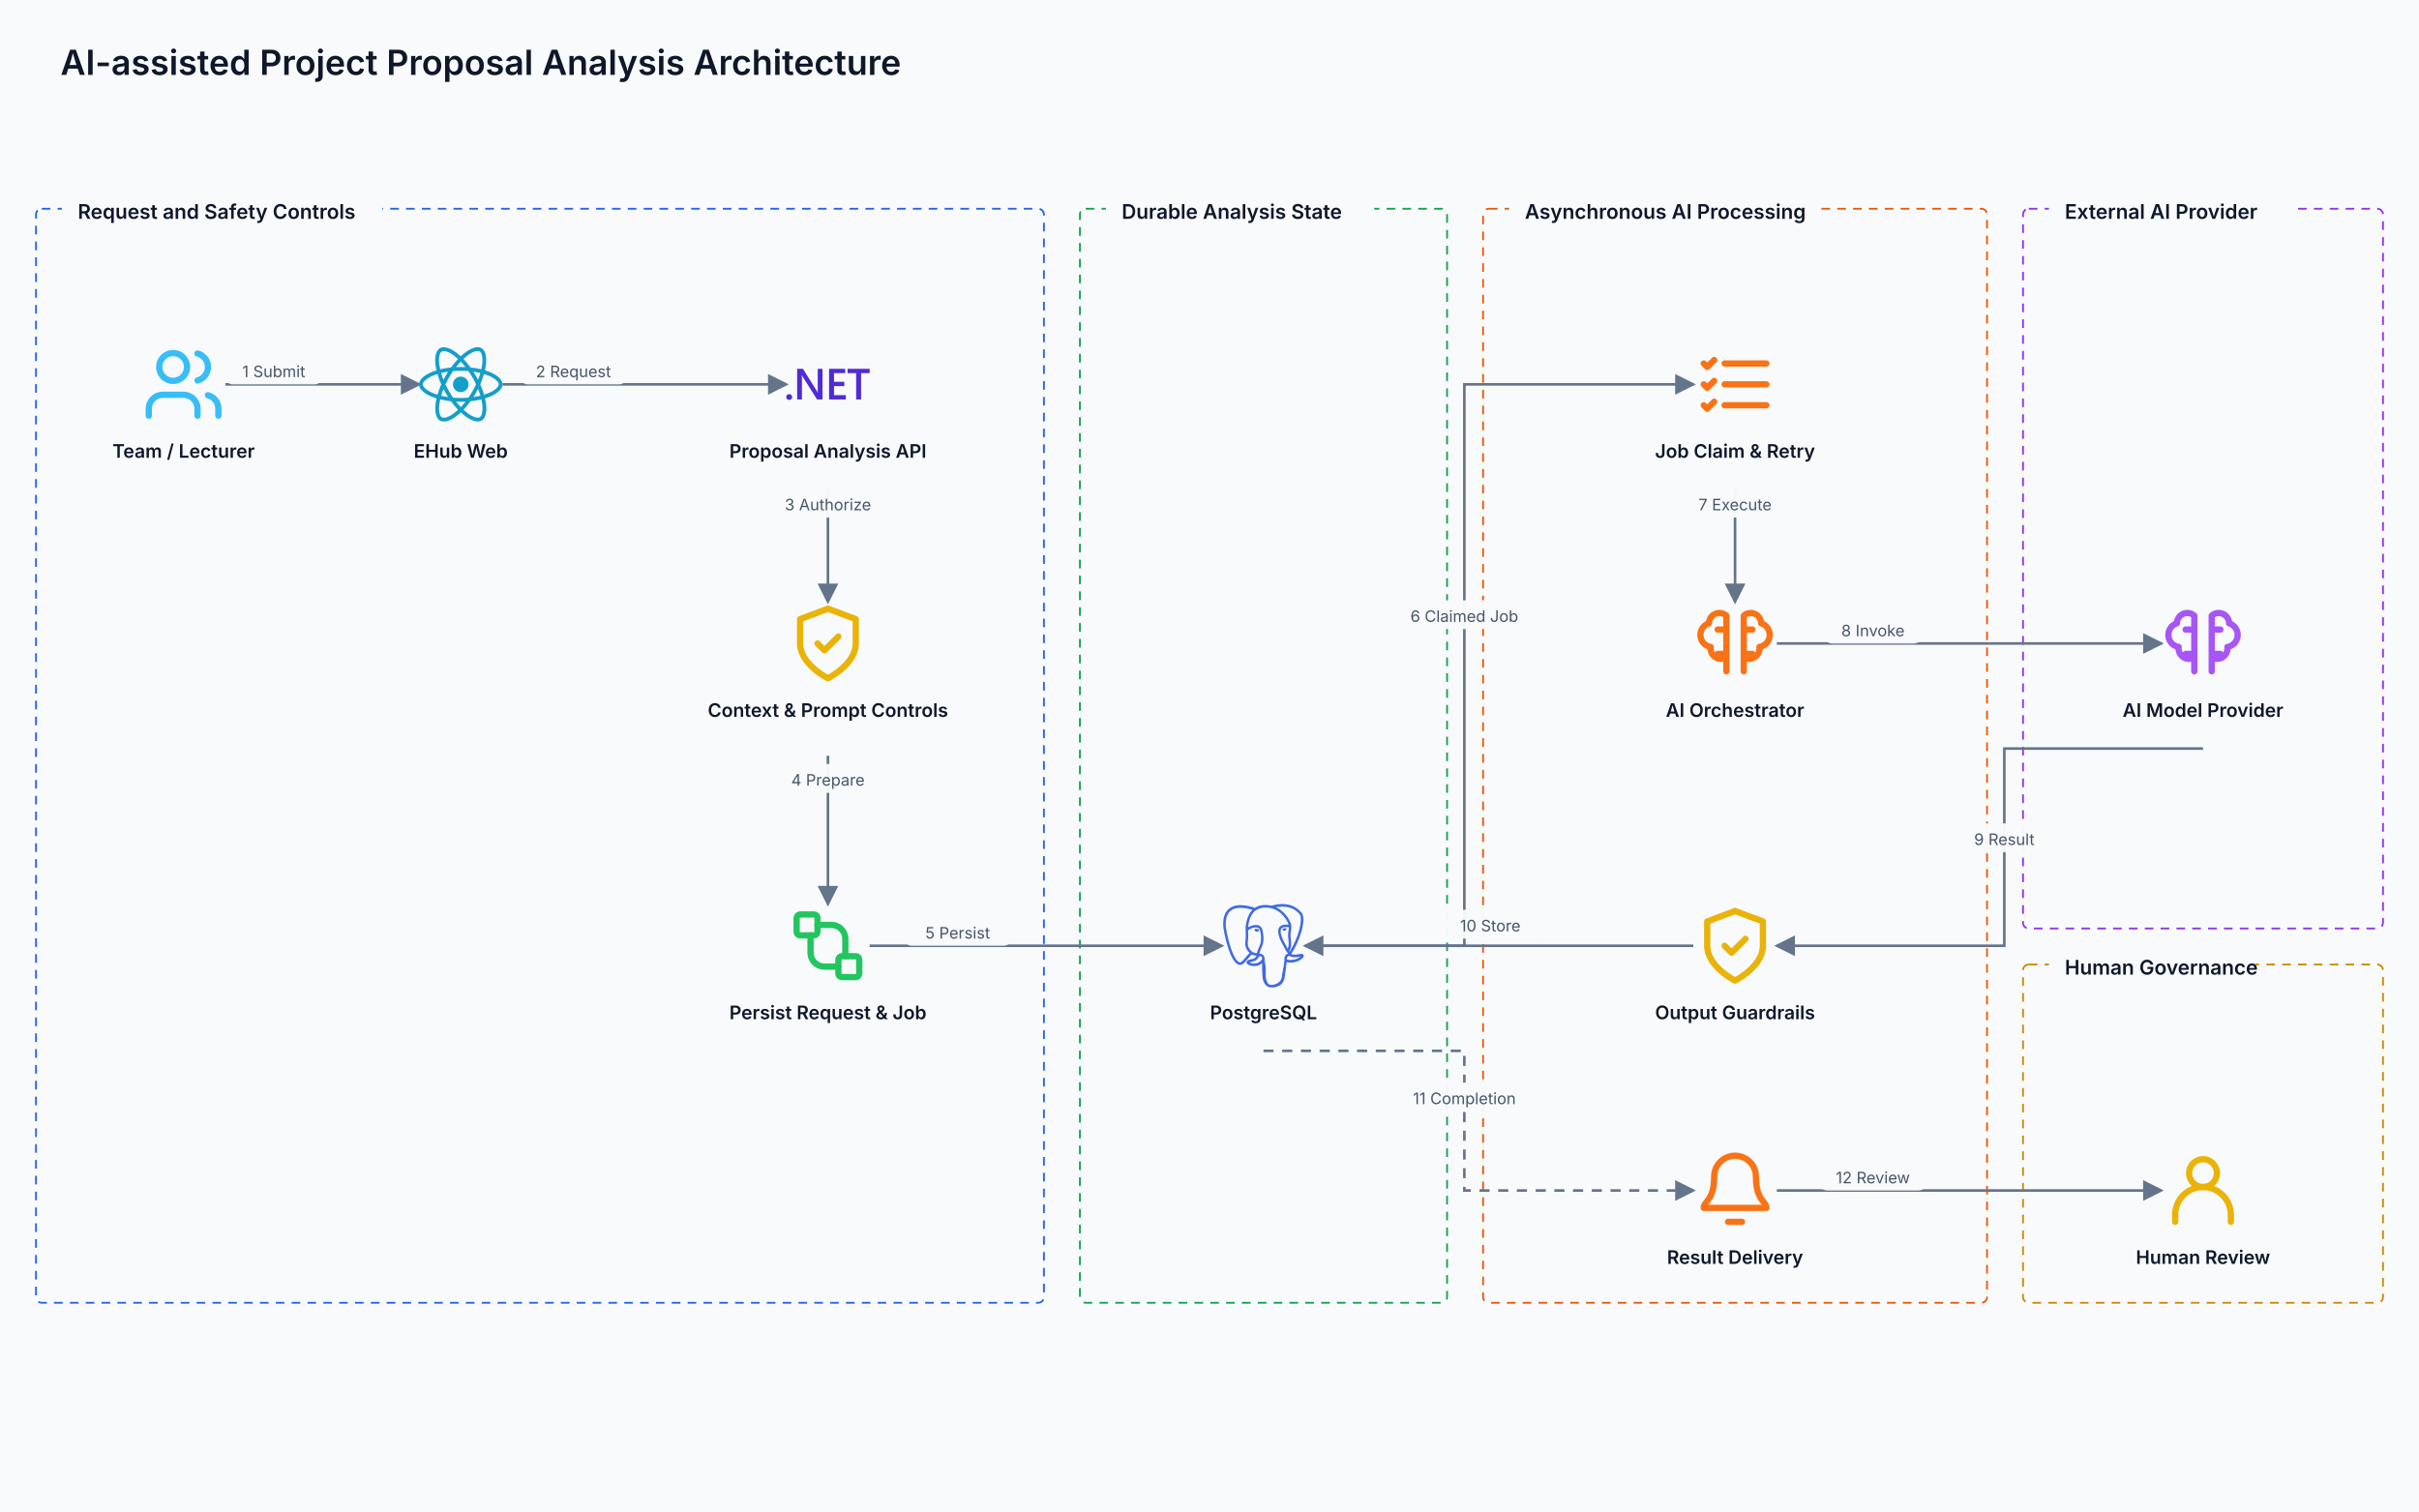
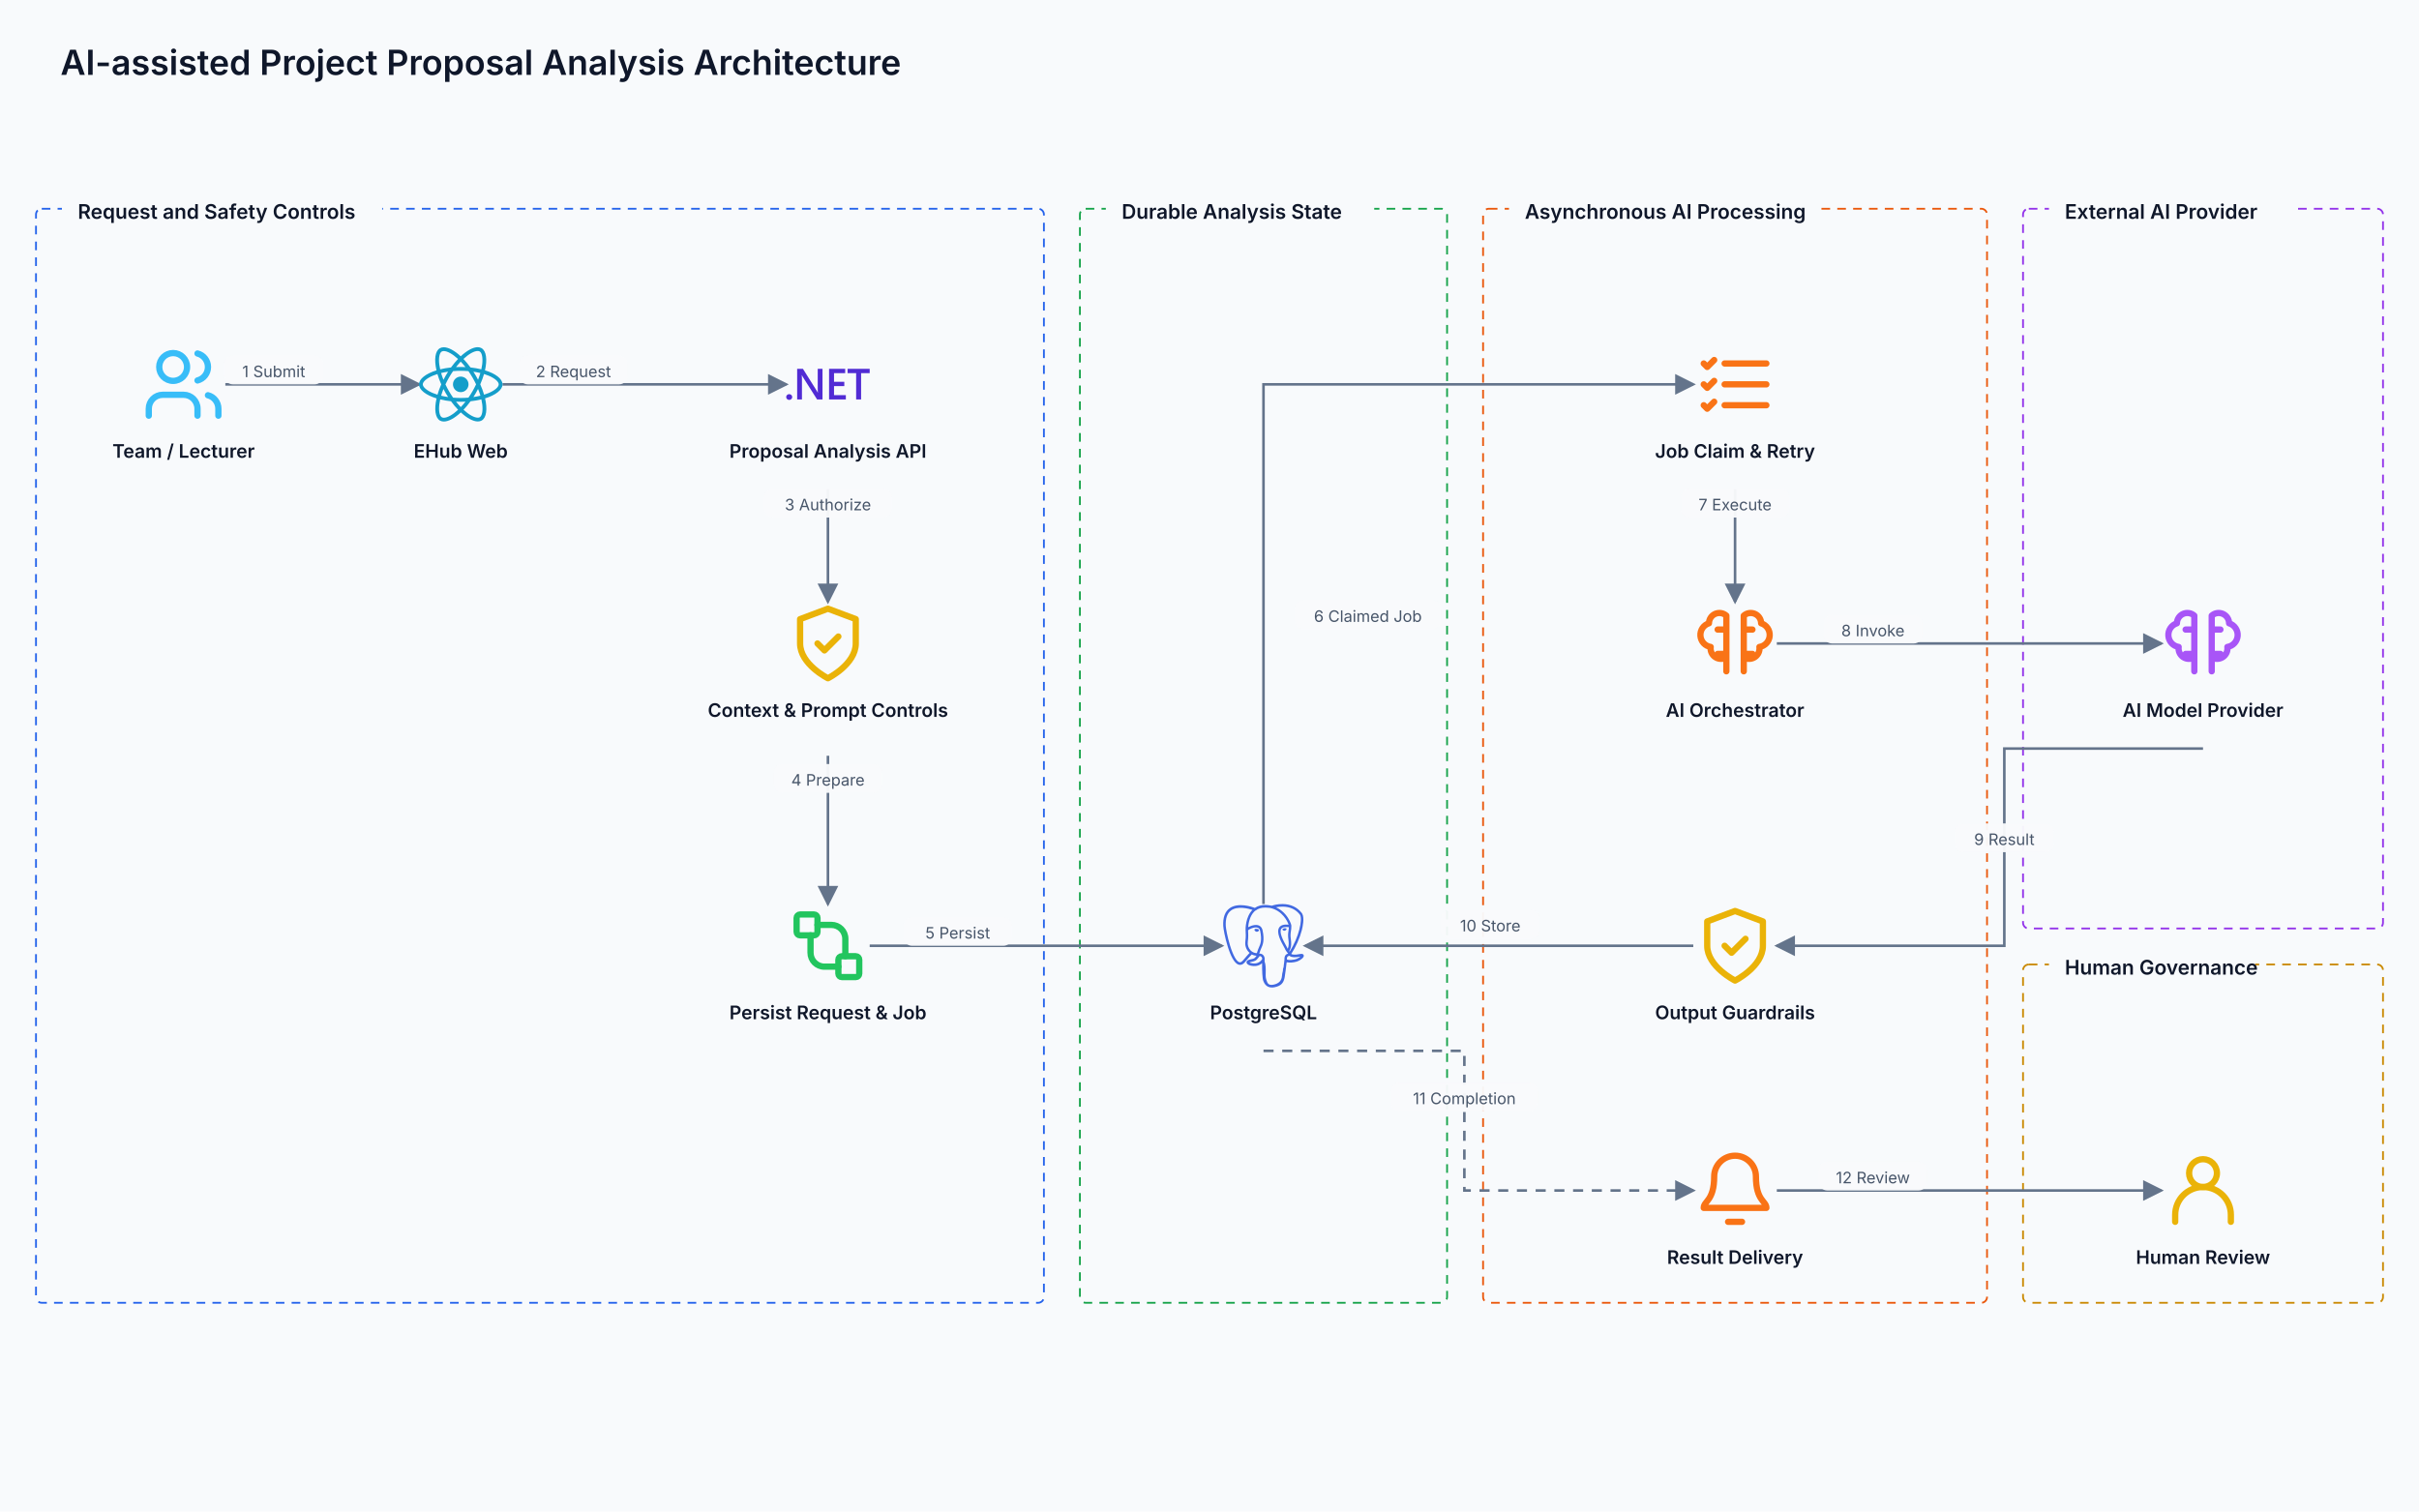
<svg xmlns="http://www.w3.org/2000/svg" width="1680" height="1050" viewBox="0 0 1680 1050" role="img" aria-labelledby="title desc">
  <defs>
    <marker id="arrow" markerWidth="8" markerHeight="8" refX="7" refY="4" orient="auto" markerUnits="strokeWidth">
      <path d="M 0 0 L 8 4 L 0 8 z" fill="#64748B" />
    </marker>
    <filter id="softShadow" x="-20%" y="-20%" width="140%" height="140%">
      <feDropShadow dx="0" dy="2" stdDeviation="3" flood-color="#0F172A" flood-opacity="0.08" />
    </filter>
  </defs>
  <style>
    text { font-family: Inter, Segoe UI, Arial, sans-serif; }
    .page-title { font-size: 24px; font-weight: 600; fill: #0F172A; }
    .node-title { font-size: 13px; font-weight: 600; text-anchor: middle; }
    .group-title { font-size: 14px; font-weight: 600; fill: #0F172A; }
    .edge-label rect { fill: #F8FAFC; fill-opacity: 0.96; }
    .edge-label text { font-size: 11px; fill: #475569; text-anchor: middle; }
  </style>
  <rect width="1680" height="1050" fill="#F8FAFC" />
  <text x="42" y="52" class="page-title">AI-assisted Project Proposal Analysis Architecture</text>
  <g id="request-lane" class="diagram-group">
    <rect x="25" y="145" width="700" height="760" rx="4" fill="none" stroke="#2563EB" stroke-width="1.25" stroke-dasharray="6 5" />
    <rect x="43" y="132" width="222.4" height="28" rx="8" fill="#F8FAFC" />
    <text x="54" y="152" class="group-title">Request and Safety Controls</text>
  </g>
  <g id="ai-state-boundary" class="diagram-group">
    <rect x="750" y="145" width="255" height="760" rx="4" fill="none" stroke="#16A34A" stroke-width="1.25" stroke-dasharray="6 5" />
    <rect x="768" y="132" width="186.4" height="28" rx="8" fill="#F8FAFC" />
    <text x="779" y="152" class="group-title">Durable Analysis State</text>
  </g>
  <g id="worker-lane" class="diagram-group">
    <rect x="1030" y="145" width="350" height="760" rx="4" fill="none" stroke="#EA580C" stroke-width="1.25" stroke-dasharray="6 5" />
    <rect x="1048" y="132" width="215.2" height="28" rx="8" fill="#F8FAFC" />
    <text x="1059" y="152" class="group-title">Asynchronous AI Processing</text>
  </g>
  <g id="ai-external-boundary" class="diagram-group">
    <rect x="1405" y="145" width="250" height="500" rx="4" fill="none" stroke="#9333EA" stroke-width="1.25" stroke-dasharray="6 5" />
    <rect x="1423" y="132" width="172" height="28" rx="8" fill="#F8FAFC" />
    <text x="1434" y="152" class="group-title">External AI Provider</text>
  </g>
  <g id="ai-governance-boundary" class="diagram-group">
    <rect x="1405" y="670" width="250" height="235" rx="4" fill="none" stroke="#CA8A04" stroke-width="1.25" stroke-dasharray="6 5" />
    <rect x="1423" y="657" width="143.2" height="28" rx="8" fill="#F8FAFC" />
    <text x="1434" y="677" class="group-title">Human Governance</text>
  </g>
  <g id="a1" class="diagram-edge">
    <path d="M 156.5 267 L 223.75 267 L 291 267" fill="none" stroke="#64748B" stroke-width="1.8" marker-end="url(#arrow)" />
    <g class="edge-label">
      <rect x="155.725" y="247" width="68.8" height="20" rx="6" />
      <text x="190.125" y="262">1 Submit</text>
    </g>
  </g>
  <g id="a2" class="diagram-edge">
    <path d="M 349 267 L 447.5 267 L 546 267" fill="none" stroke="#64748B" stroke-width="1.8" marker-end="url(#arrow)" />
    <g class="edge-label">
      <rect x="360.55" y="247" width="75.4" height="20" rx="6" />
      <text x="398.25" y="262">2 Request</text>
    </g>
  </g>
  <g id="a3" class="diagram-edge">
    <path d="M 575 340 L 575 379 L 575 418" fill="none" stroke="#64748B" stroke-width="1.8" marker-end="url(#arrow)" />
    <g class="edge-label">
      <rect x="530.7" y="339.5" width="88.6" height="20" rx="6" />
      <text x="575" y="354.5">3 Authorize</text>
    </g>
  </g>
  <g id="a4" class="diagram-edge">
    <path d="M 575 525 L 575 576.5 L 575 628" fill="none" stroke="#64748B" stroke-width="1.8" marker-end="url(#arrow)" />
    <g class="edge-label">
      <rect x="537.3" y="530.75" width="75.4" height="20" rx="6" />
      <text x="575" y="545.75">4 Prepare</text>
    </g>
  </g>
  <g id="a5" class="diagram-edge">
    <path d="M 604 657 L 726.25 657 L 848.5 657" fill="none" stroke="#64748B" stroke-width="1.8" marker-end="url(#arrow)" />
    <g class="edge-label">
      <rect x="627.425" y="637" width="75.4" height="20" rx="6" />
      <text x="665.125" y="652">5 Persist</text>
    </g>
  </g>
  <g id="a6" class="diagram-edge">
-     <path d="M 906.5 657 L 1017 657 L 1017 267 L 1176 267" fill="none" stroke="#64748B" stroke-width="1.8" marker-end="url(#arrow)" />
-     <g class="edge-label">
-       <rect x="966.1" y="417" width="101.8" height="20" rx="6" />
-       <text x="1017" y="432">6 Claimed Job</text>
+     <path d="M 877.5 628 L 877.5 267 L 1176 267" fill="none" stroke="#64748B" stroke-width="1.8" marker-end="url(#arrow)" />
+     <g class="edge-label">
+       <rect x="899.1" y="417" width="101.8" height="20" rx="6" />
+       <text x="950" y="432">6 Claimed Job</text>
    </g>
  </g>
  <g id="a7" class="diagram-edge">
    <path d="M 1205 340 L 1205 379 L 1205 418" fill="none" stroke="#64748B" stroke-width="1.8" marker-end="url(#arrow)" />
    <g class="edge-label">
      <rect x="1167.3" y="339.5" width="75.4" height="20" rx="6" />
      <text x="1205" y="354.5">7 Execute</text>
    </g>
  </g>
  <g id="a8" class="diagram-edge">
    <path d="M 1234 447 L 1367.5 447 L 1501 447" fill="none" stroke="#64748B" stroke-width="1.8" marker-end="url(#arrow)" />
    <g class="edge-label">
      <rect x="1266.35" y="427" width="68.8" height="20" rx="6" />
      <text x="1300.75" y="442">8 Invoke</text>
    </g>
  </g>
  <g id="a9" class="diagram-edge">
    <path d="M 1530 520 L 1392 520 L 1392 657 L 1234 657" fill="none" stroke="#64748B" stroke-width="1.8" marker-end="url(#arrow)" />
    <g class="edge-label">
      <rect x="1357.6" y="572" width="68.8" height="20" rx="6" />
      <text x="1392" y="587">9 Result</text>
    </g>
  </g>
  <g id="a10" class="diagram-edge">
    <path d="M 1176 657 L 1041.25 657 L 906.5 657" fill="none" stroke="#64748B" stroke-width="1.8" marker-end="url(#arrow)" />
    <g class="edge-label">
      <rect x="1000.6" y="632" width="68.8" height="20" rx="6" />
      <text x="1035" y="647">10 Store</text>
    </g>
  </g>
  <g id="a11" class="diagram-edge">
    <path d="M 877.5 730 L 1017 730 L 1017 827 L 1176 827" fill="none" stroke="#64748B" stroke-width="1.8" stroke-dasharray="7 6" marker-end="url(#arrow)" />
    <g class="edge-label">
      <rect x="966.1" y="752" width="101.8" height="20" rx="6" />
      <text x="1017" y="767">11 Completion</text>
    </g>
  </g>
  <g id="a12" class="diagram-edge">
    <path d="M 1234 827 L 1367.5 827 L 1501 827" fill="none" stroke="#64748B" stroke-width="1.8" marker-end="url(#arrow)" />
    <g class="edge-label">
      <rect x="1263.05" y="807" width="75.4" height="20" rx="6" />
      <text x="1300.75" y="822">12 Review</text>
    </g>
  </g>
  <g id="ai-user" class="diagram-node">
    <g transform="translate(98.5 238) scale(2.416667)" aria-hidden="true">
      <g fill="none" stroke="#38BDF8" stroke-width="1.8" stroke-linecap="round" stroke-linejoin="round">
        <path d="M16 21v-2a4 4 0 0 0-4-4H6a4 4 0 0 0-4 4v2" />
        <circle cx="9" cy="7" r="4" />
        <path d="M22 21v-2a4 4 0 0 0-3-3.87M16 3.13a4 4 0 0 1 0 7.75" />
      </g>
    </g>
    <text x="127.5" y="318" class="node-title" fill="#0F172A">Team / Lecturer</text>
  </g>
  <g id="ai-web" class="diagram-node">
    <g transform="translate(291 238) scale(2.416667)" aria-hidden="true">
      <path d="M14.23 12.004a2.236 2.236 0 0 1-2.235 2.236 2.236 2.236 0 0 1-2.236-2.236 2.236 2.236 0 0 1 2.235-2.236 2.236 2.236 0 0 1 2.236 2.236zm2.648-10.69c-1.346 0-3.107.96-4.888 2.622-1.78-1.653-3.542-2.602-4.887-2.602-.41 0-.783.093-1.106.278-1.375.793-1.683 3.264-.973 6.365C1.98 8.917 0 10.42 0 12.004c0 1.59 1.99 3.097 5.043 4.03-.704 3.113-.39 5.588.988 6.38.32.187.69.275 1.102.275 1.345 0 3.107-.96 4.888-2.624 1.78 1.654 3.542 2.603 4.887 2.603.41 0 .783-.09 1.106-.275 1.374-.792 1.683-3.263.973-6.365C22.02 15.096 24 13.59 24 12.004c0-1.59-1.99-3.097-5.043-4.032.704-3.11.39-5.587-.988-6.38-.318-.184-.688-.277-1.092-.278zm-.005 1.09v.006c.225 0 .406.044.558.127.666.382.955 1.835.73 3.704-.054.46-.142.945-.25 1.44-.96-.236-2.006-.417-3.107-.534-.66-.905-1.345-1.727-2.035-2.447 1.592-1.48 3.087-2.292 4.105-2.295zm-9.77.02c1.012 0 2.514.808 4.11 2.28-.686.72-1.37 1.537-2.02 2.442-1.107.117-2.154.298-3.113.538-.112-.49-.195-.964-.254-1.42-.23-1.868.054-3.32.714-3.707.19-.09.4-.127.563-.132zm4.882 3.05c.455.468.91.992 1.36 1.564-.44-.02-.89-.034-1.345-.034-.46 0-.915.01-1.36.034.44-.572.895-1.096 1.345-1.565zM12 8.1c.74 0 1.477.034 2.202.093.406.582.802 1.203 1.183 1.86.372.64.71 1.29 1.018 1.946-.308.655-.646 1.31-1.013 1.95-.38.66-.773 1.288-1.18 1.87-.728.063-1.466.098-2.21.098-.74 0-1.477-.035-2.202-.093-.406-.582-.802-1.204-1.183-1.86-.372-.64-.71-1.29-1.018-1.946.303-.657.646-1.313 1.013-1.954.38-.66.773-1.286 1.18-1.868.728-.064 1.466-.098 2.21-.098zm-3.635.254c-.24.377-.48.763-.704 1.16-.225.39-.435.782-.635 1.174-.265-.656-.49-1.31-.676-1.947.64-.15 1.315-.283 2.015-.386zm7.26 0c.695.103 1.365.23 2.006.387-.18.632-.405 1.282-.66 1.933-.2-.39-.41-.783-.64-1.174-.225-.392-.465-.774-.705-1.146zm3.063.675c.484.15.944.317 1.375.498 1.732.74 2.852 1.708 2.852 2.476-.005.768-1.125 1.74-2.857 2.475-.42.18-.88.342-1.355.493-.28-.958-.646-1.956-1.1-2.98.45-1.017.81-2.01 1.085-2.964zm-13.395.004c.278.96.645 1.957 1.1 2.98-.45 1.017-.812 2.01-1.086 2.964-.484-.15-.944-.318-1.37-.5-1.732-.737-2.852-1.706-2.852-2.474 0-.768 1.12-1.742 2.852-2.476.42-.18.88-.342 1.356-.494zm11.678 4.28c.265.657.49 1.312.676 1.948-.64.157-1.316.29-2.016.39.24-.375.48-.762.705-1.158.225-.39.435-.788.636-1.18zm-9.945.02c.2.392.41.783.64 1.175.23.39.465.772.705 1.143-.695-.102-1.365-.23-2.006-.386.18-.63.406-1.282.66-1.933zM17.92 16.32c.112.493.2.968.254 1.423.23 1.868-.054 3.32-.714 3.708-.147.09-.338.128-.563.128-1.012 0-2.514-.807-4.11-2.28.686-.72 1.37-1.536 2.02-2.44 1.107-.118 2.154-.3 3.113-.54zm-11.83.01c.96.234 2.006.415 3.107.532.66.905 1.345 1.727 2.035 2.446-1.595 1.483-3.092 2.295-4.11 2.295-.22-.005-.406-.05-.553-.132-.666-.38-.955-1.834-.73-3.703.054-.46.142-.944.25-1.438zm4.56.64c.44.02.89.034 1.345.034.46 0 .915-.01 1.36-.034-.44.572-.895 1.095-1.345 1.565-.455-.47-.91-.993-1.36-1.565z" fill="#149ECA" />
    </g>
    <text x="320" y="318" class="node-title" fill="#0F172A">EHub Web</text>
  </g>
  <g id="ai-api" class="diagram-node">
    <g transform="translate(546 238) scale(2.416667)" aria-hidden="true">
      <path d="M24 8.77h-2.468v7.565h-1.425V8.77h-2.462V7.53H24zm-6.852 7.565h-4.821V7.53h4.63v1.24h-3.205v2.494h2.953v1.234h-2.953v2.604h3.396zm-6.708 0H8.882L4.78 9.863a2.896 2.896 0 0 1-.258-.51h-.036c.032.189.048.592.048 1.21v5.772H3.157V7.53h1.659l3.965 6.32c.167.261.275.442.323.54h.024c-.04-.233-.06-.629-.06-1.185V7.529h1.372zm-8.703-.693a.868.829 0 0 1-.869.829.868.829 0 0 1-.868-.83.868.829 0 0 1 .868-.828.868.829 0 0 1 .869.829Z" fill="#512BD4" />
    </g>
    <text x="575" y="318" class="node-title" fill="#0F172A">Proposal Analysis API</text>
  </g>
  <g id="context-minimizer" class="diagram-node">
    <g transform="translate(546 418) scale(2.416667)" aria-hidden="true">
      <g fill="none" stroke="#EAB308" stroke-width="1.8" stroke-linecap="round" stroke-linejoin="round">
        <path d="M12 22s8-4 8-10V5l-8-3-8 3v7c0 6 8 10 8 10Z" />
        <path d="m9 12 2 2 4-4" />
      </g>
    </g>
    <text x="575" y="498" class="node-title" fill="#0F172A">Context &amp; Prompt Controls</text>
  </g>
  <g id="ai-transaction" class="diagram-node">
    <g transform="translate(546 628) scale(2.416667)" aria-hidden="true">
      <g fill="none" stroke="#22C55E" stroke-width="1.8" stroke-linecap="round" stroke-linejoin="round">
        <rect x="3" y="3" width="6" height="6" rx="1" />
        <rect x="15" y="15" width="6" height="6" rx="1" />
        <path d="M9 6h4a4 4 0 0 1 4 4v5M15 18h-4a4 4 0 0 1-4-4V9" />
      </g>
    </g>
    <text x="575" y="708" class="node-title" fill="#0F172A">Persist Request &amp; Job</text>
  </g>
  <g id="ai-db" class="diagram-node">
    <g transform="translate(848.5 628) scale(2.416667)" aria-hidden="true">
      <path d="M23.559 14.723a.527.527 0 0 0-.056-.119c-.139-.263-.477-.342-1.007-.232-1.653.341-2.293.131-2.526-.019 1.342-2.048 2.445-4.522 3.041-6.83.271-1.051.798-3.524.122-4.732a1.564 1.564 0 0 0-.151-.235C21.693.909 19.801.025 17.51.001c-1.495-.016-2.771.346-3.116.479a9.449 9.449 0 0 0-.516-.082 8.044 8.044 0 0 0-1.311-.128c-1.182-.018-2.204.264-3.05.841-.857-.321-4.789-1.645-7.222.079C.936 2.153.309 3.873.43 6.304c.041.818.507 3.334 1.242 5.744.46 1.506.939 2.702 1.433 3.582.553.994 1.126 1.593 1.714 1.79.447.149 1.133.144 1.858-.728.801-.964 1.59-1.826 1.945-2.207.435.235.906.362 1.39.377a.057.057 0 0 0 0.0.004 11.031 11.031 0 0 0-.247.305c-.339.43-.409.52-1.5.744-.31.064-1.134.234-1.146.811-.003.122.033.231.092.327.227.423.922.61 1.015.633 1.335.334 2.504.092 3.371-.679-.017 2.231.077 4.417.345 5.087.221.553.762 1.905 2.469 1.904.251 0 .526-.029.83-.094 1.782-.382 2.556-1.17 2.855-2.906.15-.871.402-2.875.539-4.101.017-.07.036-.121.057-.136.001-.001.07-.047.427.031a.367.367 0 0 0 .044.007l.254.022.015.001c.847.038 1.911-.143 2.531-.431.644-.299 1.806-1.032 1.595-1.67zM2.371 11.877c-.744-2.436-1.178-4.885-1.212-5.572-.109-2.171.417-3.683 1.562-4.493 1.837-1.299 4.84-.541 6.108-.13-.003.003-.007.006-.01.009-2.024 2.044-1.976 5.536-1.971 5.75-0.0.082.007.199.016.359.035.587.1 1.68-.073 2.918-.161 1.15.194 2.276.973 3.089.081.084.165.163.252.237-.347.371-1.1 1.193-1.903 2.158-.568.682-.96.552-1.089.509-.392-.131-.813-.587-1.238-1.322-.48-.839-.964-2.032-1.415-3.513zm6.007 5.087c-.171-.043-.327-.113-.432-.177.089-.039.237-.09.483-.141 1.283-.264 1.482-.451 1.914-1.0.099-.126.212-.269.367-.443a.355.355 0 0 0 .074-.13c.171-.151.272-.11.437-.042.156.065.308.26.369.475.029.102.062.294-.045.444-.904 1.266-2.222 1.249-3.168 1.013zm2.094-3.988-.052.141c-.133.357-.257.688-.333 1.003-.667-.002-1.317-.287-1.81-.802-.628-.655-.913-1.566-.782-2.5.183-1.308.115-2.447.079-3.059-.005-.086-.009-.161-.012-.22.296-.262 1.666-.996 2.643-.772.446.102.718.406.831.928.585 2.704.077 3.831-.33 4.736-.084.187-.163.363-.231.545zm7.364 4.572c-.017.177-.036.376-.062.596l-.146.438a.355.355 0 0 0-.018.108c-.006.475-.054.649-.115.869-.063.229-.135.489-.179 1.058-.11 1.414-.878 2.227-2.417 2.557-1.516.325-1.784-.497-2.021-1.222a6.582 6.582 0 0 0-.077-.227c-.215-.586-.191-1.412-.157-2.555.017-.561-.025-1.901-.33-2.646.004-.293.011-.591.019-.892a.353.353 0 0 0-.015-.113 1.493 1.493 0 0 0-.044-.208c-.123-.428-.421-.787-.78-.935-.142-.059-.404-.167-.718-.087.067-.276.183-.588.309-.925l.053-.142c.059-.16.134-.326.213-.501.426-.948 1.011-2.245.377-5.177-.237-1.098-1.03-1.634-2.232-1.51-.721.075-1.38.365-1.709.532a5.672 5.672 0 0 0-.196.104c.092-1.106.439-3.174 1.736-4.482a4.031 4.031 0 0 1 .303-.276.353.353 0 0 0 .145-.064c.752-.571 1.694-.851 2.802-.833.409.007.802.034 1.174.081 1.939.354 3.244 1.447 4.036 2.383.814.962 1.255 1.931 1.431 2.454-1.323-.135-2.223.127-2.68.779-.993 1.419.543 4.173 1.281 5.496.135.243.252.452.289.541.24.583.551.971.779 1.255.07.087.137.171.189.245-.401.116-1.121.383-1.055 1.717-.012.156-.042.447-.083.815-.046.208-.07.46-.099.766zm.89-1.621c-.041-.832.269-.918.597-1.01a2.857 2.857 0 0 0 .135-.041 1.202 1.202 0 0 0 .134.103c.57.377 1.582.421 3.007.134-.202.177-.519.399-.953.601-.41.19-1.096.333-1.747.364-.72.034-1.086-.081-1.172-.151zm.57-9.271c-.006.351-.054.669-.105 1.002-.055.358-.112.727-.126 1.176-.014.437.04.891.093 1.33.107.887.216 1.8-.207 2.701a3.527 3.527 0 0 1-.188-.386c-.053-.128-.167-.333-.325-.616-.616-1.104-2.057-3.69-1.319-4.745.38-.543 1.341-.566 2.178-.463zm.228 7.014a12.376 12.376 0 0 0-.085-.107l-.035-.044c.726-1.2.584-2.386.458-3.438-.052-.432-.101-.84-.088-1.223.013-.406.067-.754.118-1.091.064-.415.129-.844.111-1.351.013-.053.019-.116.012-.19-.046-.485-.6-1.938-1.729-3.253-.608-.707-1.49-1.497-2.689-2.039.525-.107 1.233-.203 2.024-.186 2.051.046 3.675.814 4.824 2.282a.908.908 0 0 1 .067.1c.723 1.356-.276 6.275-2.987 10.54zm-8.817-6.116c-.025.179-.309.422-.621.422a.582.582 0 0 1-.081-.006c-.187-.026-.377-.144-.506-.316-.046-.06-.12-.178-.105-.284.005-.04.026-.099.092-.149.118-.089.352-.123.61-.087.316.044.643.194.611.419zm7.931-.411c.011.079-.049.201-.153.31-.068.072-.212.196-.408.223a.546.546 0 0 1-.075.005c-.293 0-.541-.234-.561-.372-.024-.176.264-.311.561-.352.297-.041.611.009.636.185z" fill="#4169E1" />
    </g>
    <text x="877.5" y="708" class="node-title" fill="#0F172A">PostgreSQL</text>
  </g>
  <g id="job-claimer" class="diagram-node">
    <g transform="translate(1176 238) scale(2.416667)" aria-hidden="true">
      <g fill="none" stroke="#F97316" stroke-width="1.8" stroke-linecap="round" stroke-linejoin="round">
        <path d="m3 6 1 1 2-2M3 12l1 1 2-2M3 18l1 1 2-2M9 6h12M9 12h12M9 18h12" />
      </g>
    </g>
    <text x="1205" y="318" class="node-title" fill="#0F172A">Job Claim &amp; Retry</text>
  </g>
  <g id="ai-orchestrator" class="diagram-node">
    <g transform="translate(1176 418) scale(2.416667)" aria-hidden="true">
      <g fill="none" stroke="#F97316" stroke-width="1.8" stroke-linecap="round" stroke-linejoin="round">
        <path d="M9.5 4a3 3 0 0 0-5 2.2A3.5 3.5 0 0 0 5 13a3 3 0 0 0 4.5 3M14.5 4a3 3 0 0 1 5 2.2A3.5 3.5 0 0 1 19 13a3 3 0 0 1-4.5 3M9.5 4v16M14.5 4v16M7 8h2.5M14.5 8H17M7 15h2.5M14.5 15H17" />
      </g>
    </g>
    <text x="1205" y="498" class="node-title" fill="#0F172A">AI Orchestrator</text>
  </g>
  <g id="result-validator" class="diagram-node">
    <g transform="translate(1176 628) scale(2.416667)" aria-hidden="true">
      <g fill="none" stroke="#EAB308" stroke-width="1.8" stroke-linecap="round" stroke-linejoin="round">
        <path d="M12 22s8-4 8-10V5l-8-3-8 3v7c0 6 8 10 8 10Z" />
        <path d="m9 12 2 2 4-4" />
      </g>
    </g>
    <text x="1205" y="708" class="node-title" fill="#0F172A">Output Guardrails</text>
  </g>
  <g id="notification-delivery" class="diagram-node">
    <g transform="translate(1176 798) scale(2.416667)" aria-hidden="true">
      <g fill="none" stroke="#F97316" stroke-width="1.8" stroke-linecap="round" stroke-linejoin="round">
        <path d="M18 8a6 6 0 0 0-12 0c0 7-3 7-3 9h18c0-2-3-2-3-9M10 21h4" />
      </g>
    </g>
    <text x="1205" y="878" class="node-title" fill="#0F172A">Result Delivery</text>
  </g>
  <g id="external-ai" class="diagram-node">
    <g transform="translate(1501 418) scale(2.416667)" aria-hidden="true">
      <g fill="none" stroke="#A855F7" stroke-width="1.8" stroke-linecap="round" stroke-linejoin="round">
        <path d="M9.5 4a3 3 0 0 0-5 2.2A3.5 3.5 0 0 0 5 13a3 3 0 0 0 4.5 3M14.5 4a3 3 0 0 1 5 2.2A3.5 3.5 0 0 1 19 13a3 3 0 0 1-4.5 3M9.5 4v16M14.5 4v16M7 8h2.5M14.5 8H17M7 15h2.5M14.5 15H17" />
      </g>
    </g>
    <text x="1530" y="498" class="node-title" fill="#0F172A">AI Model Provider</text>
  </g>
  <g id="human-governance" class="diagram-node">
    <g transform="translate(1501 798) scale(2.416667)" aria-hidden="true">
      <g fill="none" stroke="#EAB308" stroke-width="1.8" stroke-linecap="round" stroke-linejoin="round">
        <circle cx="12" cy="7" r="4" />
        <path d="M4 21v-2a8 8 0 0 1 16 0v2" />
      </g>
    </g>
    <text x="1530" y="878" class="node-title" fill="#0F172A">Human Review</text>
  </g>
</svg>
